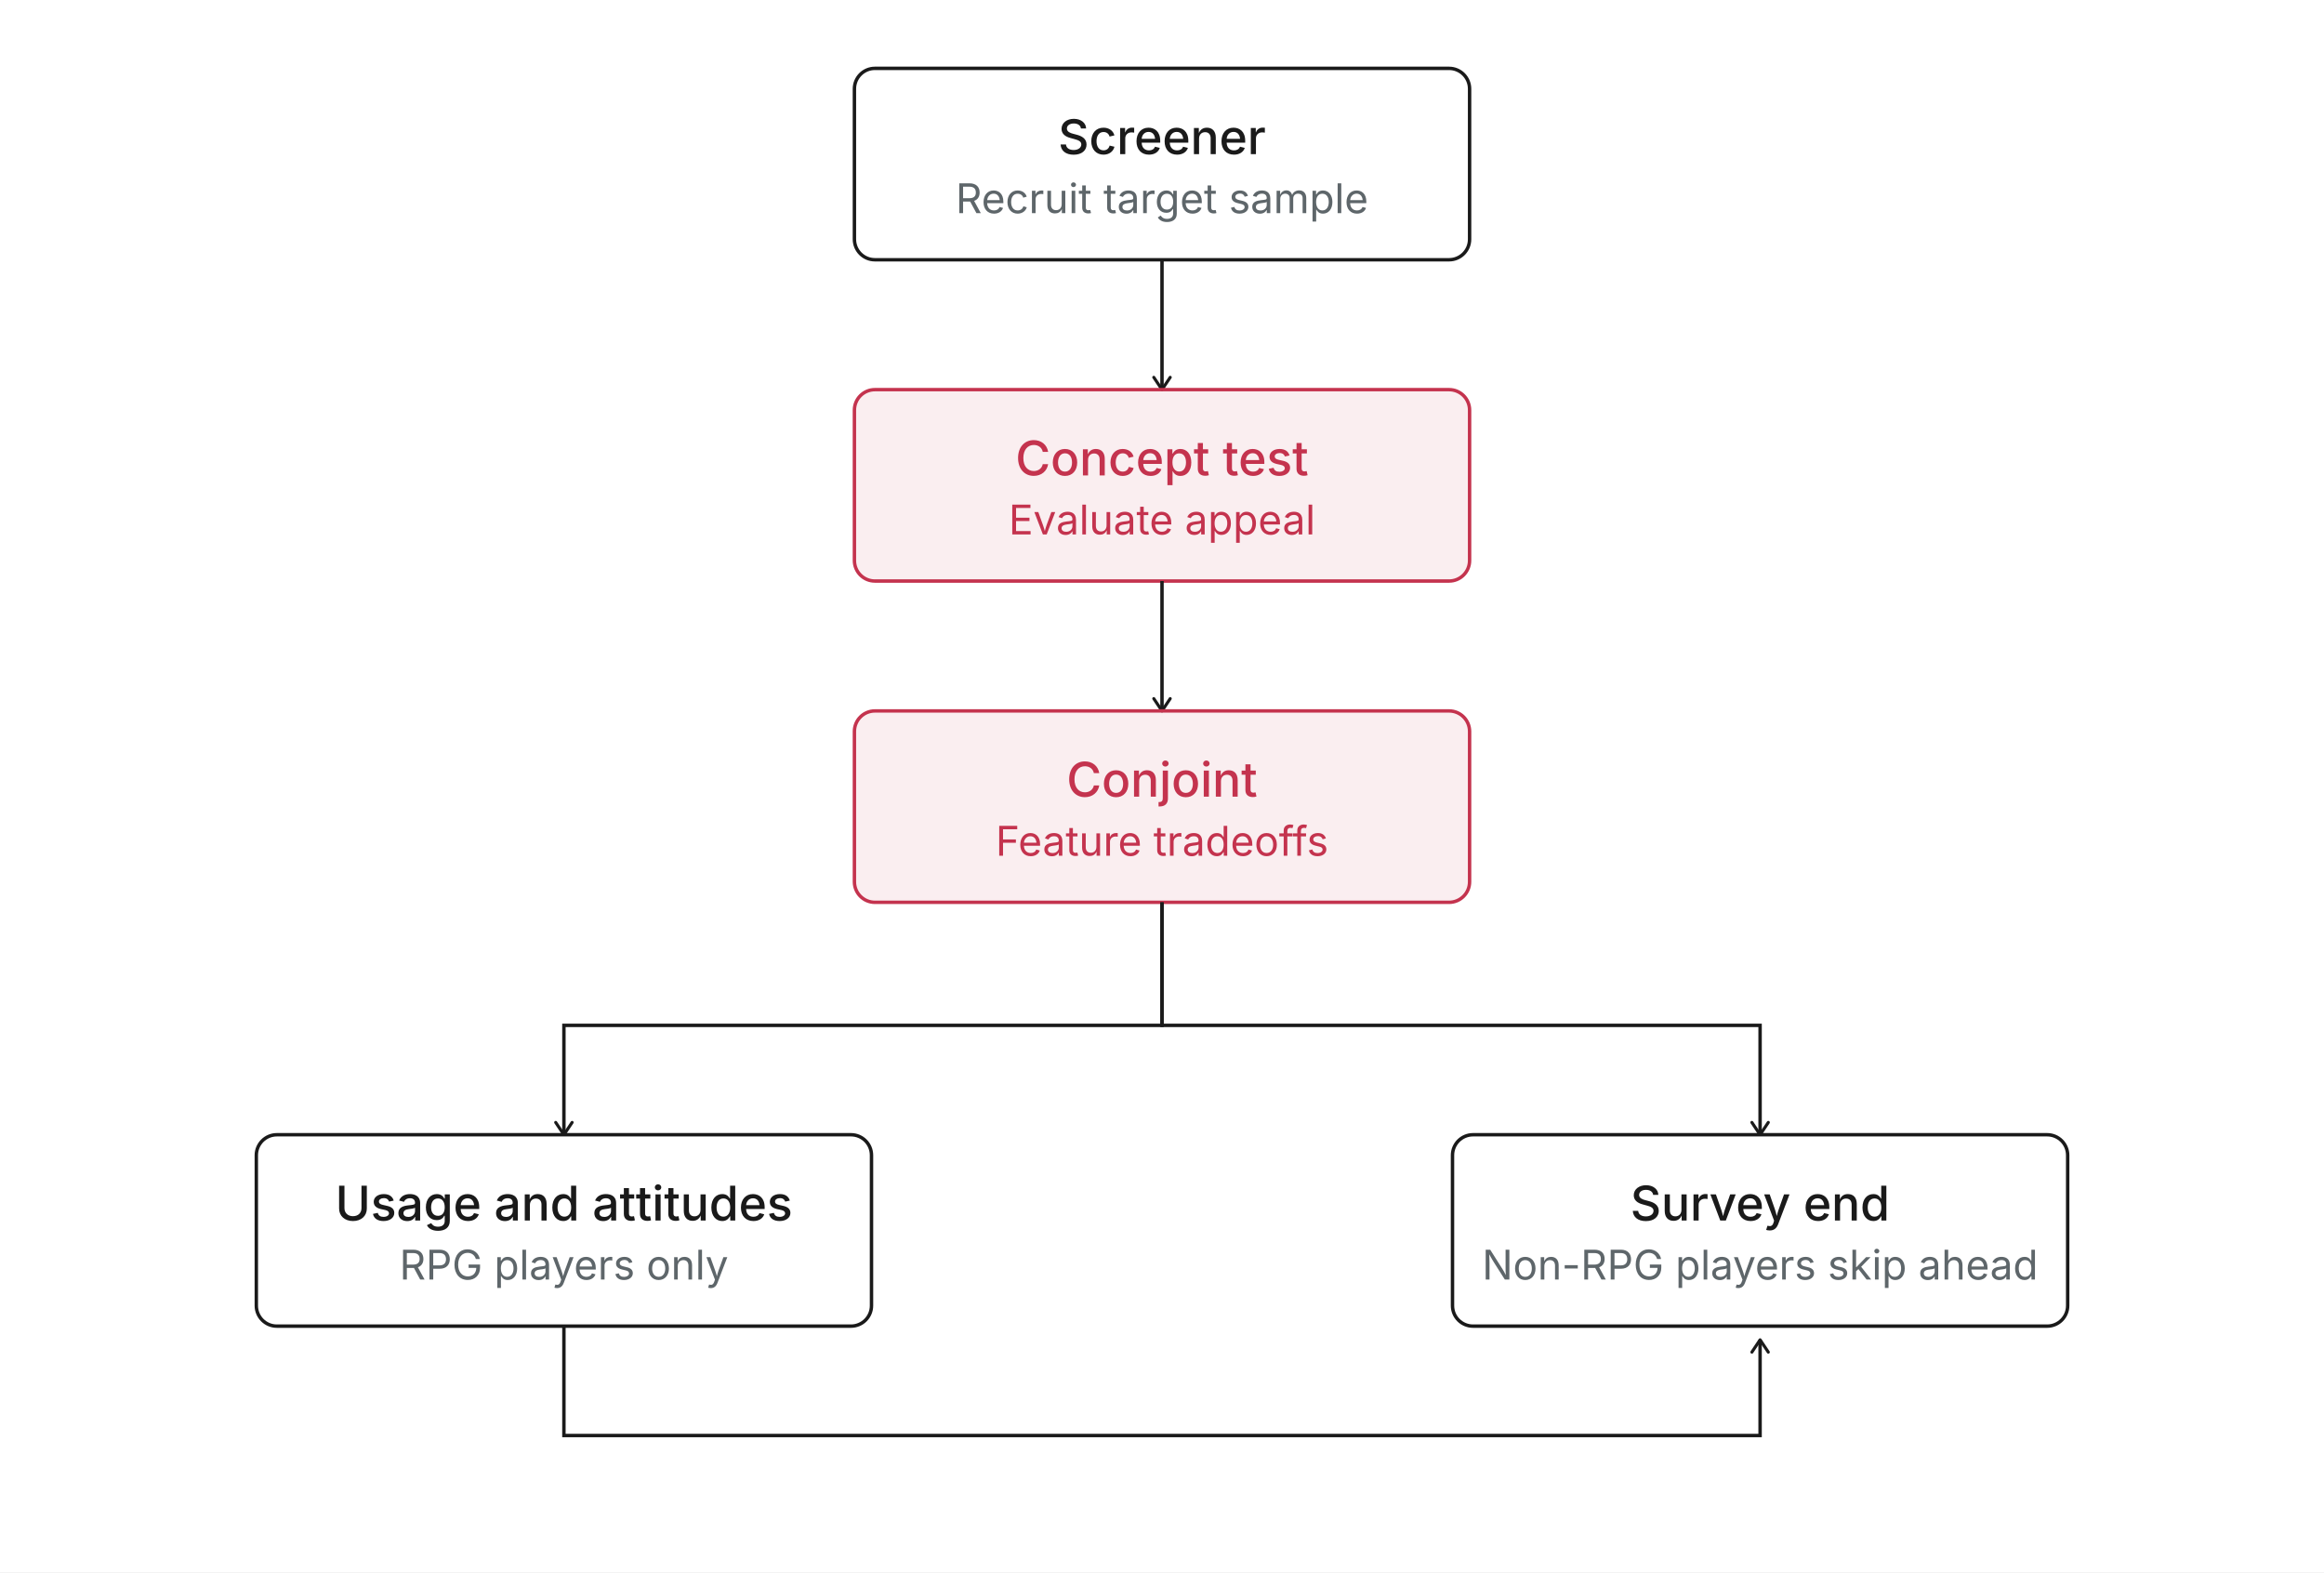
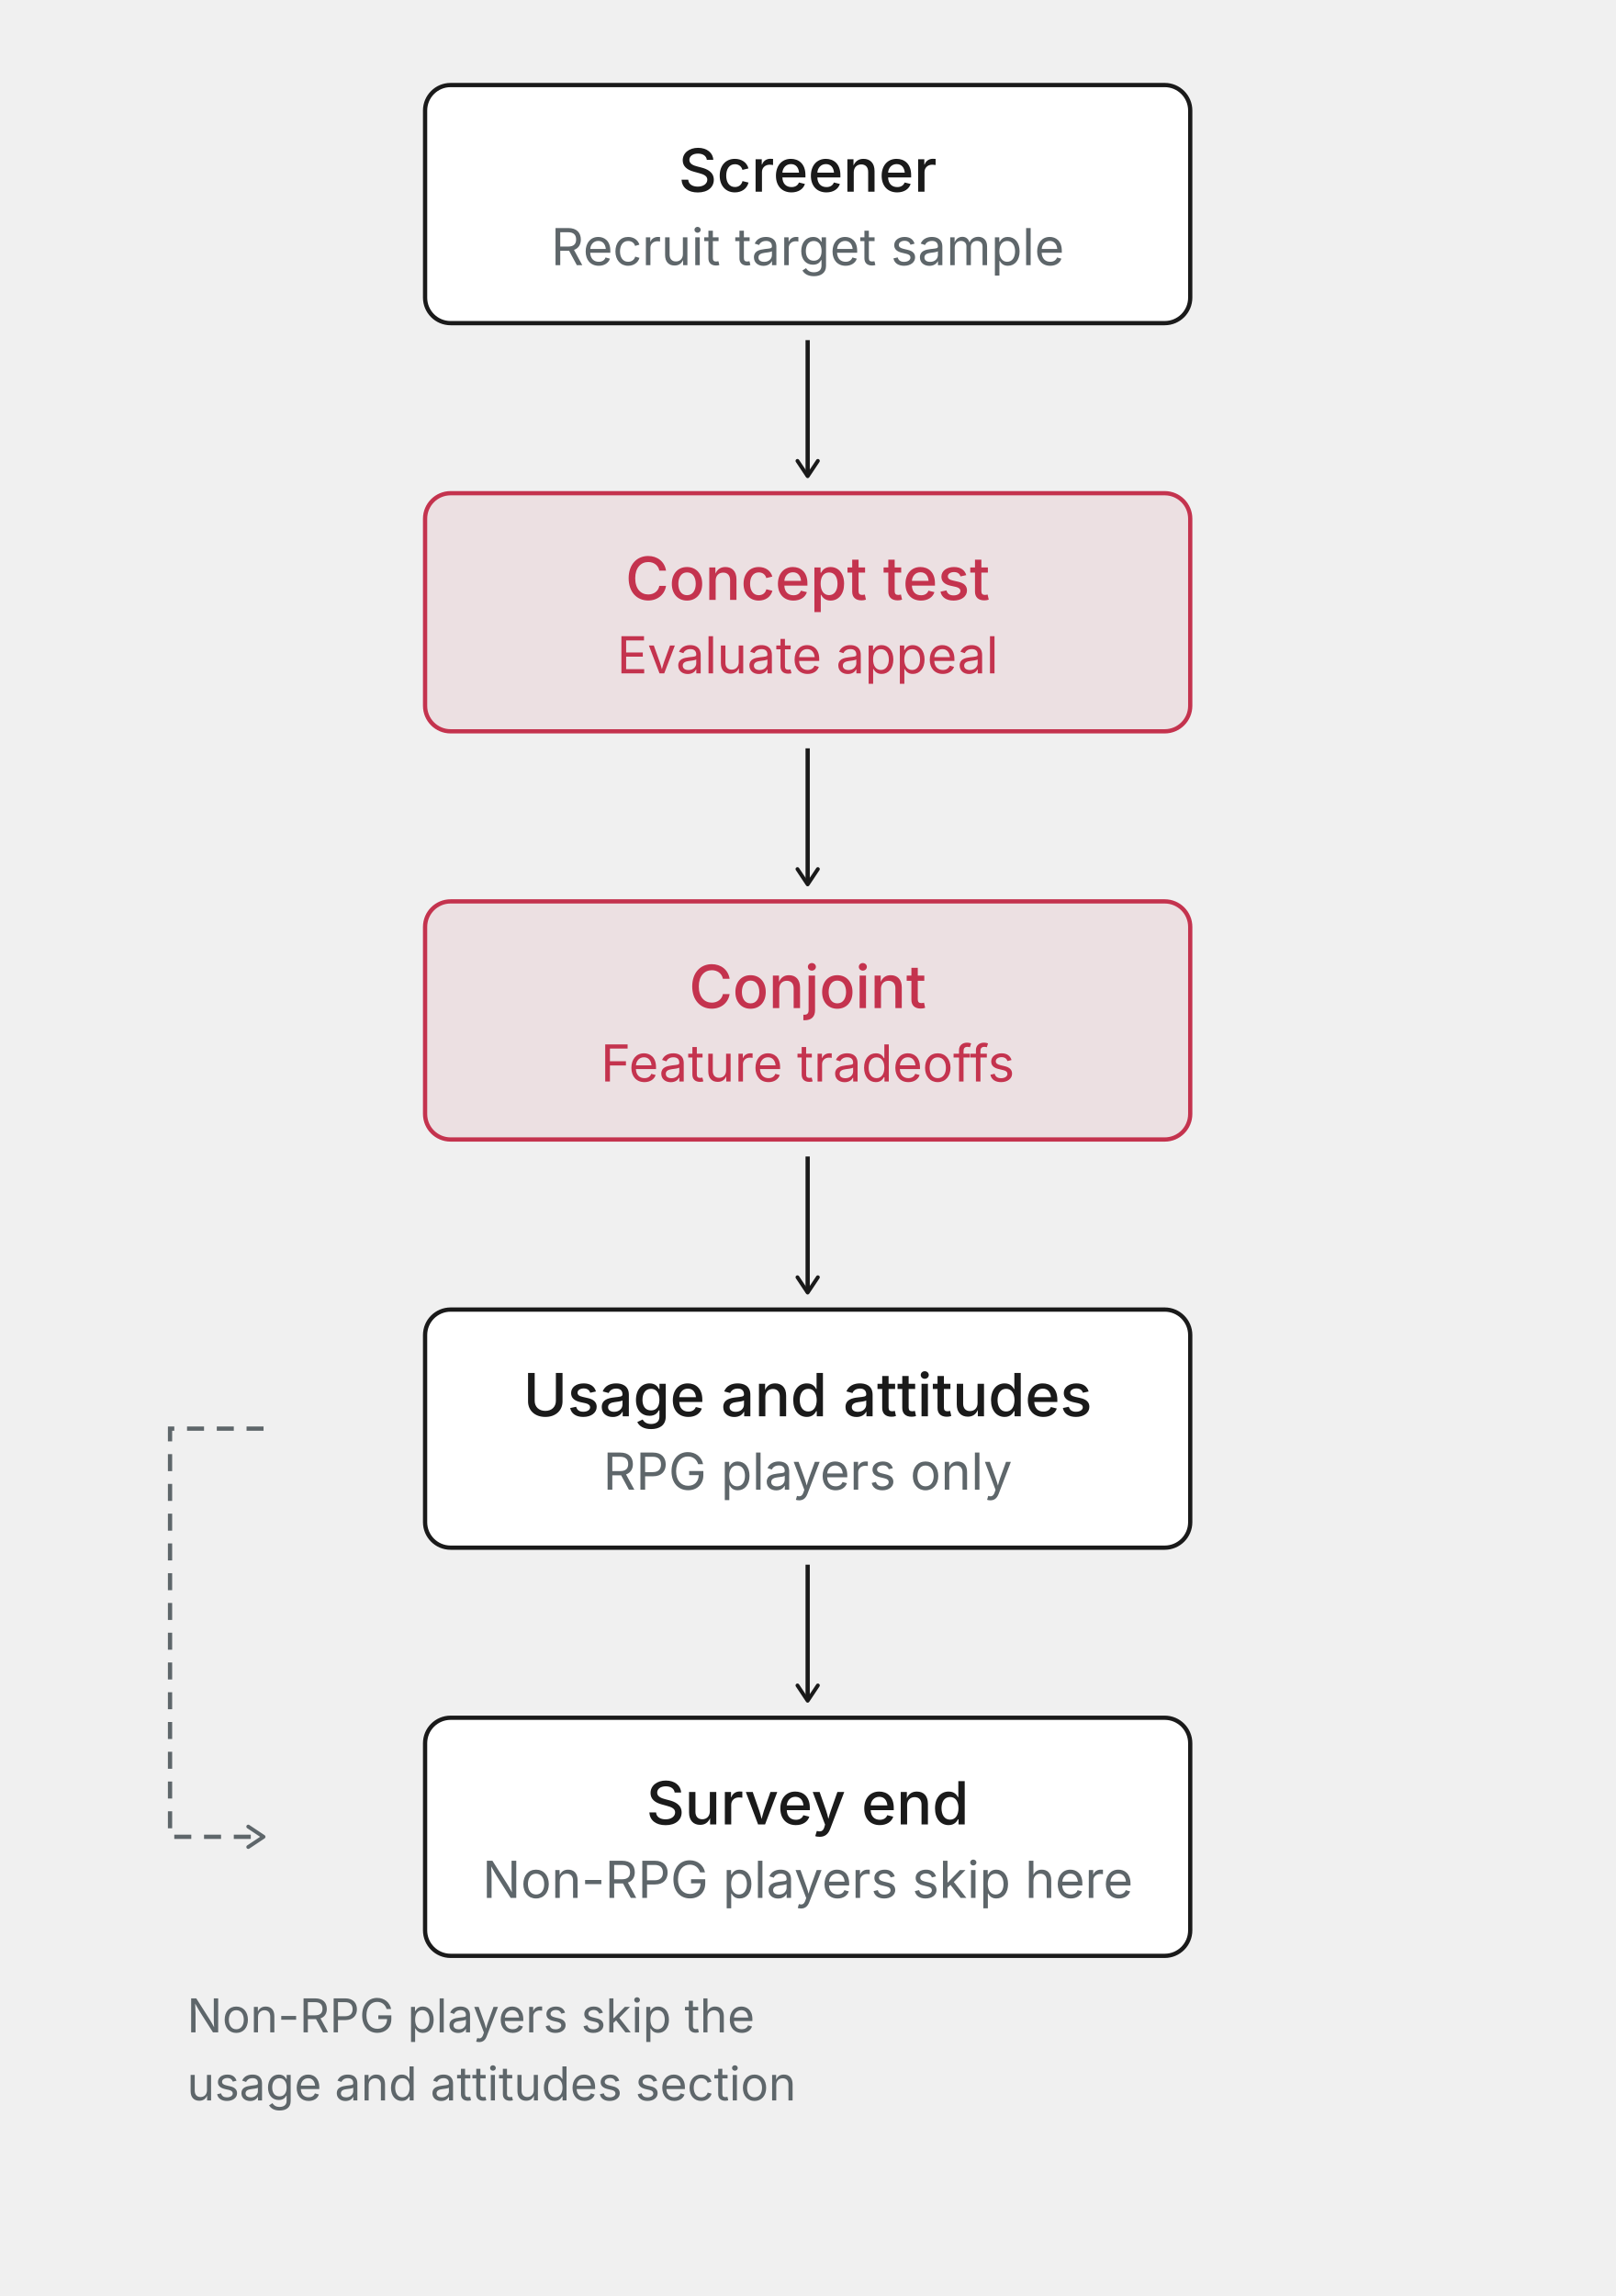
- <svg xmlns="http://www.w3.org/2000/svg" width="680" height="460" viewBox="0 0 680 460" role="img">
+ <svg xmlns="http://www.w3.org/2000/svg" width="100%" viewBox="0 0 380 540" preserveAspectRatio="xMidYMid meet" role="img">
  <defs>
    <marker id="arrow" viewBox="0 0 10 10" refX="8" refY="5" markerWidth="6" markerHeight="6" orient="auto-start-reverse">
      <path d="M2 1L8 5L2 9" fill="none" stroke="context-stroke" stroke-width="1.5" stroke-linecap="round" stroke-linejoin="round" />
    </marker>
    <style>text { font-family: 'Inter', -apple-system, BlinkMacSystemFont, 'Segoe UI', sans-serif; }</style>
  </defs>
-   <rect width="680" height="460" fill="#FFFFFF" />
-   <rect x="250" y="20" width="180" height="56" rx="6" fill="#FFFFFF" stroke="#1A1A1A" stroke-width="1" />
-   <text x="340" y="40" text-anchor="middle" dominant-baseline="central" font-size="14" font-weight="500" fill="#1A1A1A">Screener</text>
-   <text x="340" y="58" text-anchor="middle" dominant-baseline="central" font-size="12" fill="#5E666A">Recruit target sample</text>
-   <line x1="340" y1="76" x2="340" y2="114" stroke="#1A1A1A" stroke-width="1" marker-end="url(#arrow)" />
-   <rect x="250" y="114" width="180" height="56" rx="6" fill="#C4334E15" stroke="#C4334E" stroke-width="1" />
-   <text x="340" y="134" text-anchor="middle" dominant-baseline="central" font-size="14" font-weight="500" fill="#C4334E">Concept test</text>
-   <text x="340" y="152" text-anchor="middle" dominant-baseline="central" font-size="12" fill="#C4334E">Evaluate appeal</text>
-   <line x1="340" y1="170" x2="340" y2="208" stroke="#1A1A1A" stroke-width="1" marker-end="url(#arrow)" />
-   <rect x="250" y="208" width="180" height="56" rx="6" fill="#C4334E15" stroke="#C4334E" stroke-width="1" />
-   <text x="340" y="228" text-anchor="middle" dominant-baseline="central" font-size="14" font-weight="500" fill="#C4334E">Conjoint</text>
-   <text x="340" y="246" text-anchor="middle" dominant-baseline="central" font-size="12" fill="#C4334E">Feature tradeoffs</text>
-   <path d="M340 264 L340 300 L165 300 L165 332" fill="none" stroke="#1A1A1A" stroke-width="1" marker-end="url(#arrow)" />
-   <path d="M340 264 L340 300 L515 300 L515 332" fill="none" stroke="#1A1A1A" stroke-width="1" marker-end="url(#arrow)" />
-   <rect x="75" y="332" width="180" height="56" rx="6" fill="#FFFFFF" stroke="#1A1A1A" stroke-width="1" />
-   <text x="165" y="352" text-anchor="middle" dominant-baseline="central" font-size="14" font-weight="500" fill="#1A1A1A">Usage and attitudes</text>
-   <text x="165" y="370" text-anchor="middle" dominant-baseline="central" font-size="12" fill="#5E666A">RPG players only</text>
-   <rect x="425" y="332" width="180" height="56" rx="6" fill="#FFFFFF" stroke="#1A1A1A" stroke-width="1" />
-   <text x="515" y="352" text-anchor="middle" dominant-baseline="central" font-size="14" font-weight="500" fill="#1A1A1A">Survey end</text>
-   <text x="515" y="370" text-anchor="middle" dominant-baseline="central" font-size="12" fill="#5E666A">Non-RPG players skip ahead</text>
-   <path d="M165 388 L165 420 L515 420 L515 392" fill="none" stroke="#1A1A1A" stroke-width="1" marker-end="url(#arrow)" />
+   <rect x="100" y="20" width="180" height="56" rx="6" fill="#FFFFFF" stroke="#1A1A1A" stroke-width="1" />
+   <text x="190" y="40" text-anchor="middle" dominant-baseline="central" font-size="14" font-weight="500" fill="#1A1A1A">Screener</text>
+   <text x="190" y="58" text-anchor="middle" dominant-baseline="central" font-size="12" fill="#5E666A">Recruit target sample</text>
+   <line x1="190" y1="80" x2="190" y2="112" stroke="#1A1A1A" stroke-width="1" marker-end="url(#arrow)" />
+   <rect x="100" y="116" width="180" height="56" rx="6" fill="#C4334E15" stroke="#C4334E" stroke-width="1" />
+   <text x="190" y="136" text-anchor="middle" dominant-baseline="central" font-size="14" font-weight="500" fill="#C4334E">Concept test</text>
+   <text x="190" y="154" text-anchor="middle" dominant-baseline="central" font-size="12" fill="#C4334E">Evaluate appeal</text>
+   <line x1="190" y1="176" x2="190" y2="208" stroke="#1A1A1A" stroke-width="1" marker-end="url(#arrow)" />
+   <rect x="100" y="212" width="180" height="56" rx="6" fill="#C4334E15" stroke="#C4334E" stroke-width="1" />
+   <text x="190" y="232" text-anchor="middle" dominant-baseline="central" font-size="14" font-weight="500" fill="#C4334E">Conjoint</text>
+   <text x="190" y="250" text-anchor="middle" dominant-baseline="central" font-size="12" fill="#C4334E">Feature tradeoffs</text>
+   <line x1="190" y1="272" x2="190" y2="304" stroke="#1A1A1A" stroke-width="1" marker-end="url(#arrow)" />
+   <rect x="100" y="308" width="180" height="56" rx="6" fill="#FFFFFF" stroke="#1A1A1A" stroke-width="1" />
+   <text x="190" y="328" text-anchor="middle" dominant-baseline="central" font-size="14" font-weight="500" fill="#1A1A1A">Usage and attitudes</text>
+   <text x="190" y="346" text-anchor="middle" dominant-baseline="central" font-size="12" fill="#5E666A">RPG players only</text>
+   <line x1="190" y1="368" x2="190" y2="400" stroke="#1A1A1A" stroke-width="1" marker-end="url(#arrow)" />
+   <rect x="100" y="404" width="180" height="56" rx="6" fill="#FFFFFF" stroke="#1A1A1A" stroke-width="1" />
+   <text x="190" y="424" text-anchor="middle" dominant-baseline="central" font-size="14" font-weight="500" fill="#1A1A1A">Survey end</text>
+   <text x="190" y="442" text-anchor="middle" dominant-baseline="central" font-size="12" fill="#5E666A">Non-RPG players skip here</text>
+   <path d="M62 336 L40 336 L40 432 L62 432" fill="none" stroke="#5E666A" stroke-width="1" stroke-dasharray="4 3" marker-end="url(#arrow)" />
+   <text x="44" y="478" text-anchor="start" font-size="11" fill="#5E666A">Non-RPG players skip the</text>
+   <text x="44" y="494" text-anchor="start" font-size="11" fill="#5E666A">usage and attitudes section</text>
</svg>
